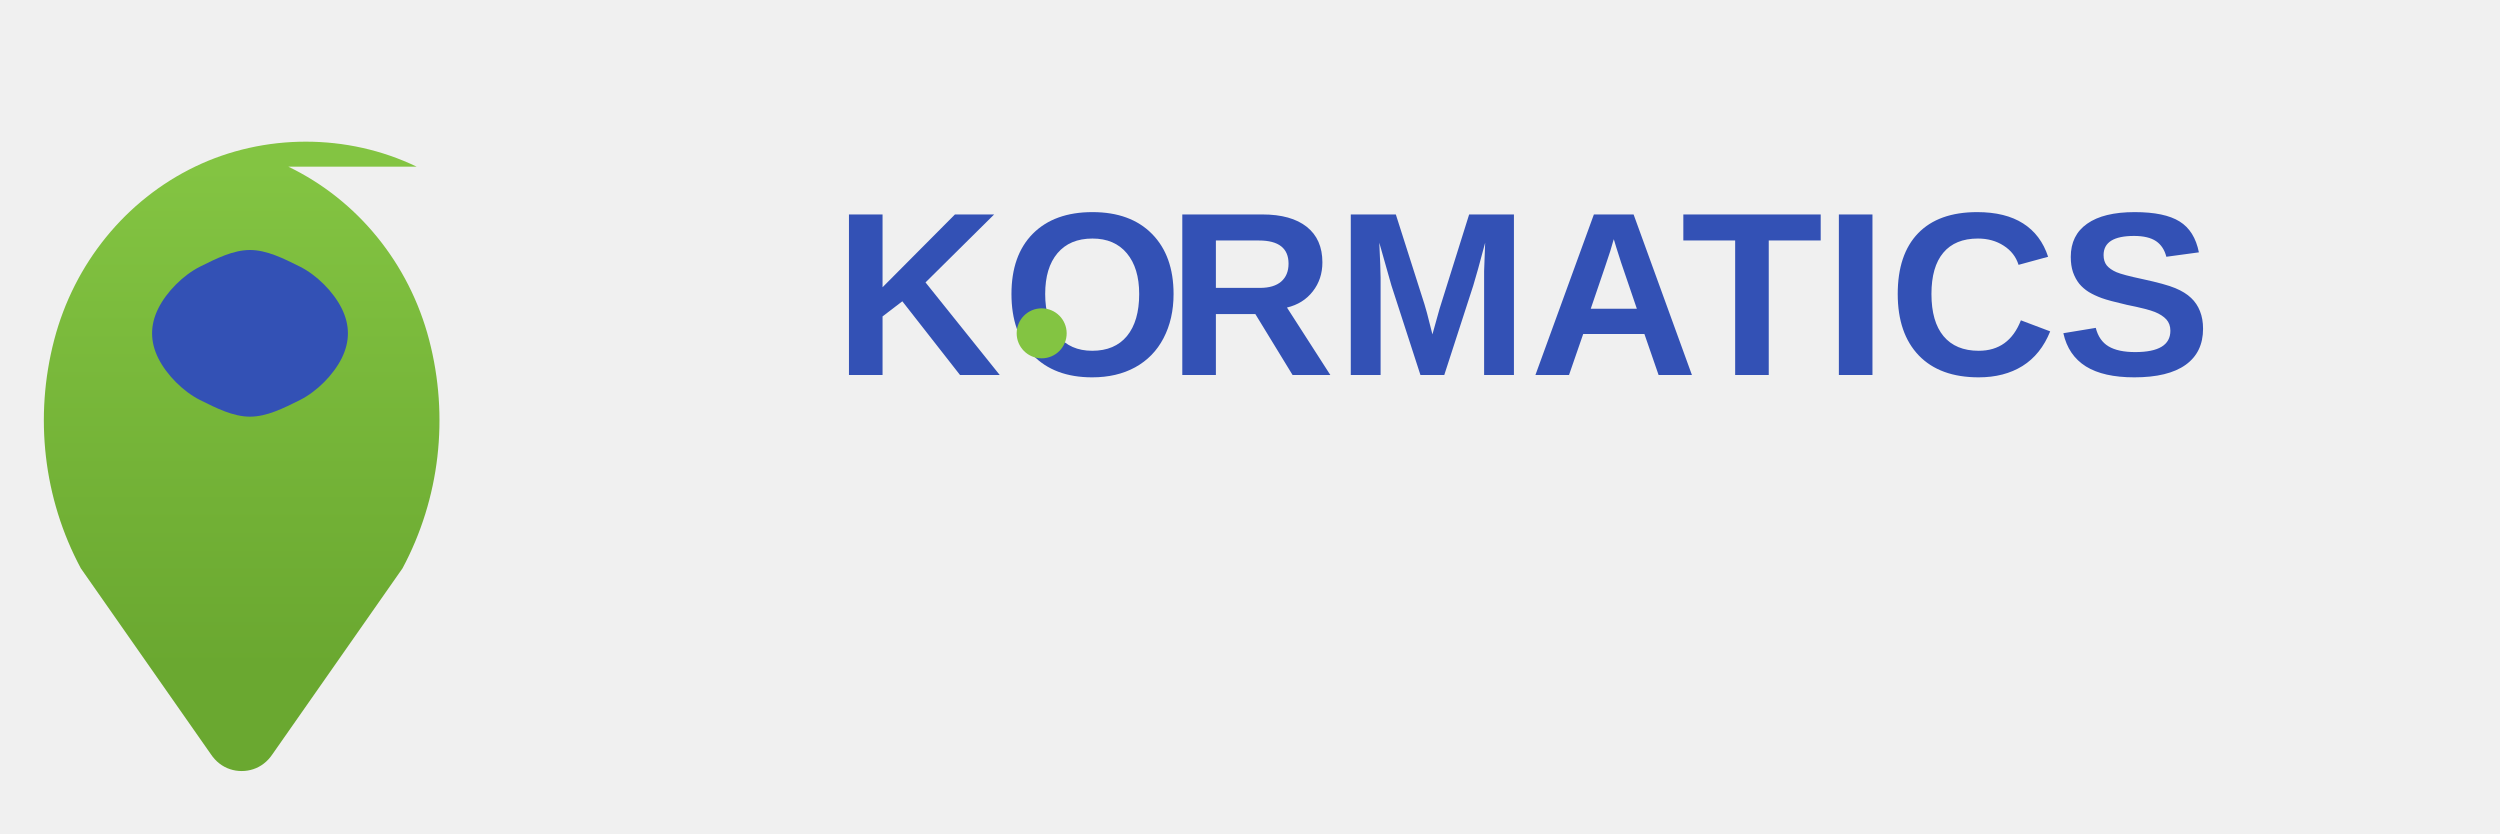
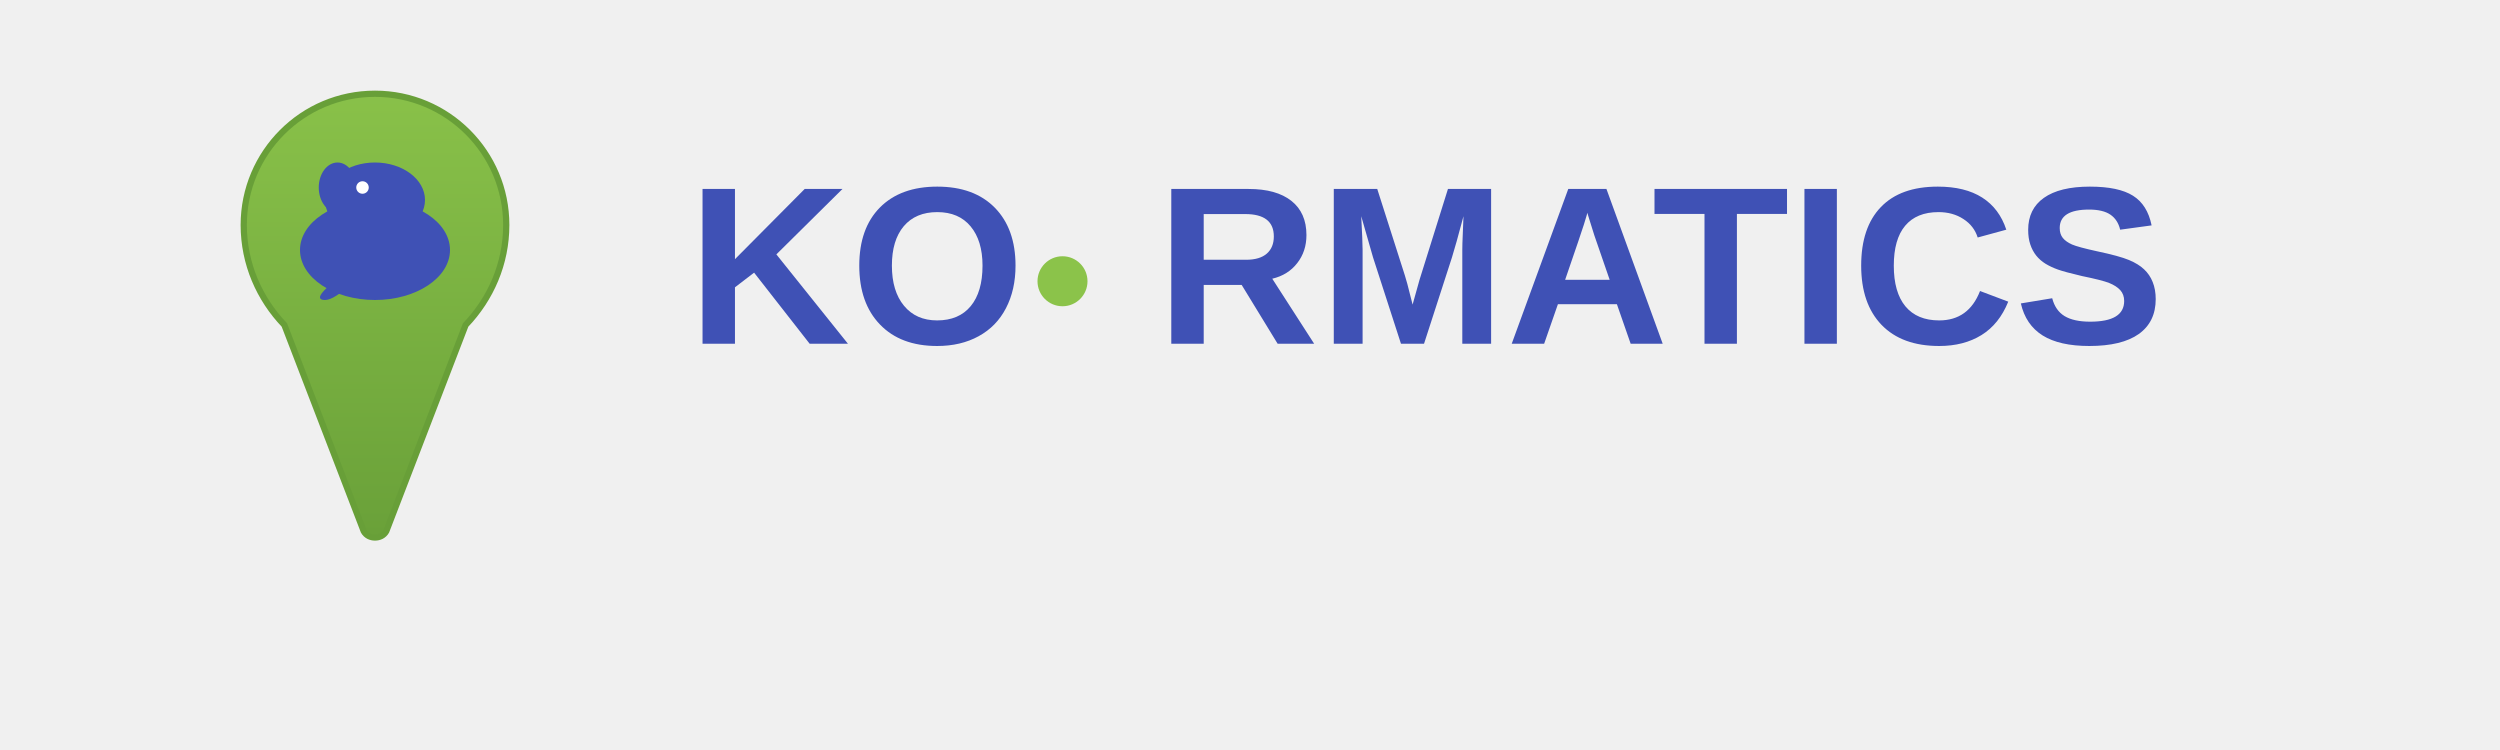
- <svg xmlns="http://www.w3.org/2000/svg" width="300" height="100" viewBox="0 0 300 100" fill="none">
+ <svg xmlns="http://www.w3.org/2000/svg" width="400" height="120" viewBox="0 0 400 120" fill="none">
  <defs>
-     <linearGradient id="pinGradient" x1="50" y1="20" x2="50" y2="80" gradientUnits="userSpaceOnUse">
-       <stop stop-color="#83C442" />
-       <stop offset="1" stop-color="#6AA830" />
+     <linearGradient id="pinGradient" x1="60" y1="10" x2="60" y2="90" gradientUnits="userSpaceOnUse">
+       <stop stop-color="#8BC34A" />
+       <stop offset="1" stop-color="#689F38" />
    </linearGradient>
  </defs>
-   <path d="M50 20C41.7 16 31.7 16 23.4 20C15.1 24 8.9 31.6 6.5 40.8C4.1 50 5.2 59.8 9.7 68.2L25.3 90.5C25.9 91.4 26.7 92 27.6 92.3C28.5 92.6 29.5 92.6 30.4 92.3C31.3 92 32.1 91.4 32.7 90.5L48.3 68.2C52.8 59.8 53.9 50 51.5 40.8C49.1 31.6 42.9 24 34.6 20H50Z" fill="url(#pinGradient)" />
-   <path d="M30 30C28 30 26 31 24 32C22 33 20 35 19 37C18 39 18 41 19 43C20 45 22 47 24 48C26 49 28 50 30 50C32 50 34 49 36 48C38 47 40 45 41 43C42 41 42 39 41 37C40 35 38 33 36 32C34 31 32 30 30 30Z" fill="#3351B5" />
-   <path d="M24 34C23 34 22 35 22 36C22 37 23 38 24 38C25 38 26 37 26 36C26 35 25 34 24 34Z" fill="#3351B5" />
-   <path d="M30 40C29 40 28 41 28 42C28 43 29 44 30 44C31 44 32 43 32 42C32 41 31 40 30 40Z" fill="#3351B5" />
-   <text x="100" y="45" font-family="Arial, sans-serif" font-size="28" font-weight="bold" fill="#3351B5">KO</text>
-   <circle cx="125" cy="40" r="3" fill="#83C442" />
-   <text x="140" y="45" font-family="Arial, sans-serif" font-size="28" font-weight="bold" fill="#3351B5">RMATICS</text>
+   <path d="M60 15C48.4 15 39 24.4 39 36C39 42.2 41.5 47.8 45.5 52L58.2 85C58.6 85.7 59.3 86 60 86C60.7 86 61.4 85.7 61.8 85L74.5 52C78.5 47.8 81 42.2 81 36C81 24.4 71.6 15 60 15Z" fill="url(#pinGradient)" stroke="#689F38" stroke-width="1" />
+   <ellipse cx="60" cy="40" rx="12" ry="8" fill="#3F51B5" />
+   <ellipse cx="60" cy="32" rx="8" ry="6" fill="#3F51B5" />
+   <ellipse cx="54" cy="30" rx="3" ry="4" fill="#3F51B5" />
+   <path d="M60 36C60 36 58 42 55 44C52 46 50 48 52 48C54 48 58 44 60 40" fill="#3F51B5" />
+   <circle cx="58" cy="30" r="1" fill="white" />
+   <text x="110" y="55" font-family="Arial, sans-serif" font-size="36" font-weight="bold" fill="#3F51B5">KO</text>
+   <circle cx="170" cy="45" r="4" fill="#8BC34A" />
+   <text x="185" y="55" font-family="Arial, sans-serif" font-size="36" font-weight="bold" fill="#3F51B5">RMATICS</text>
</svg>
